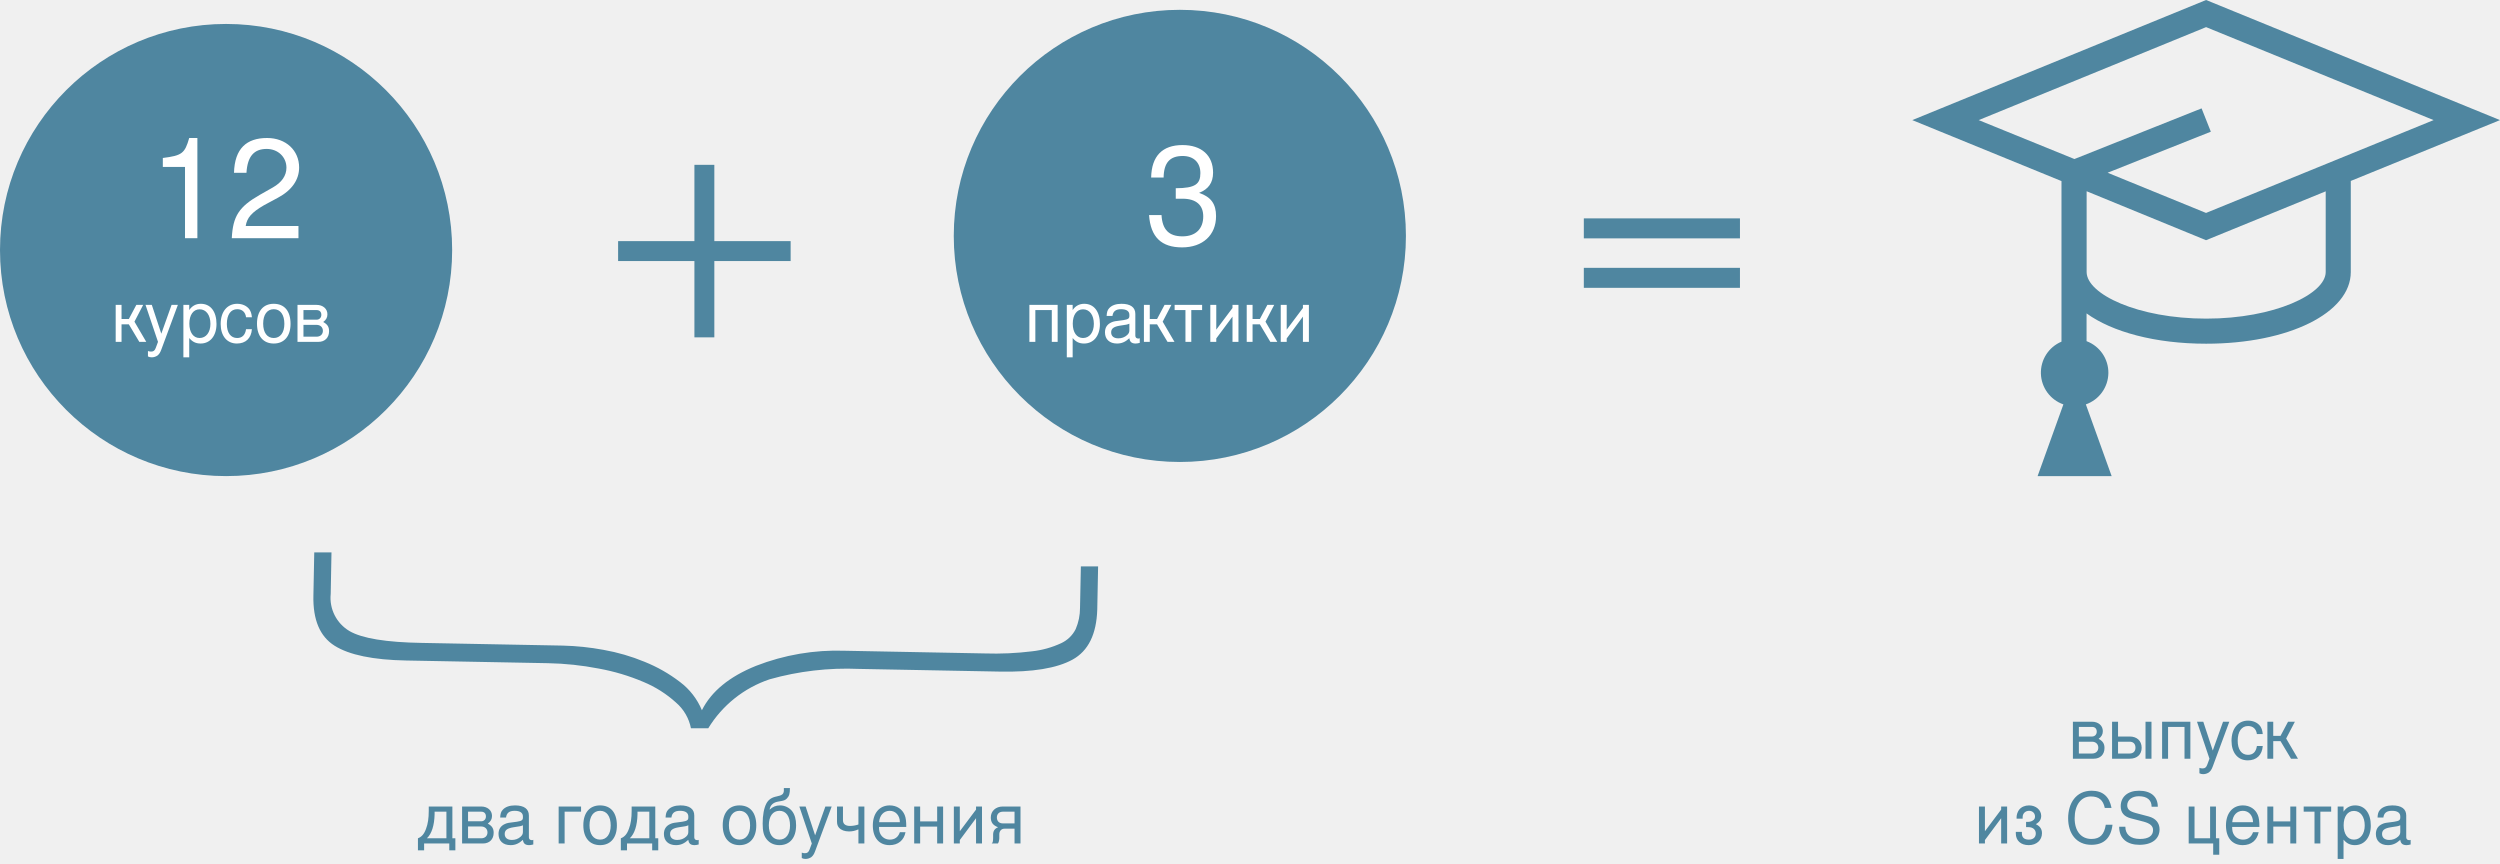
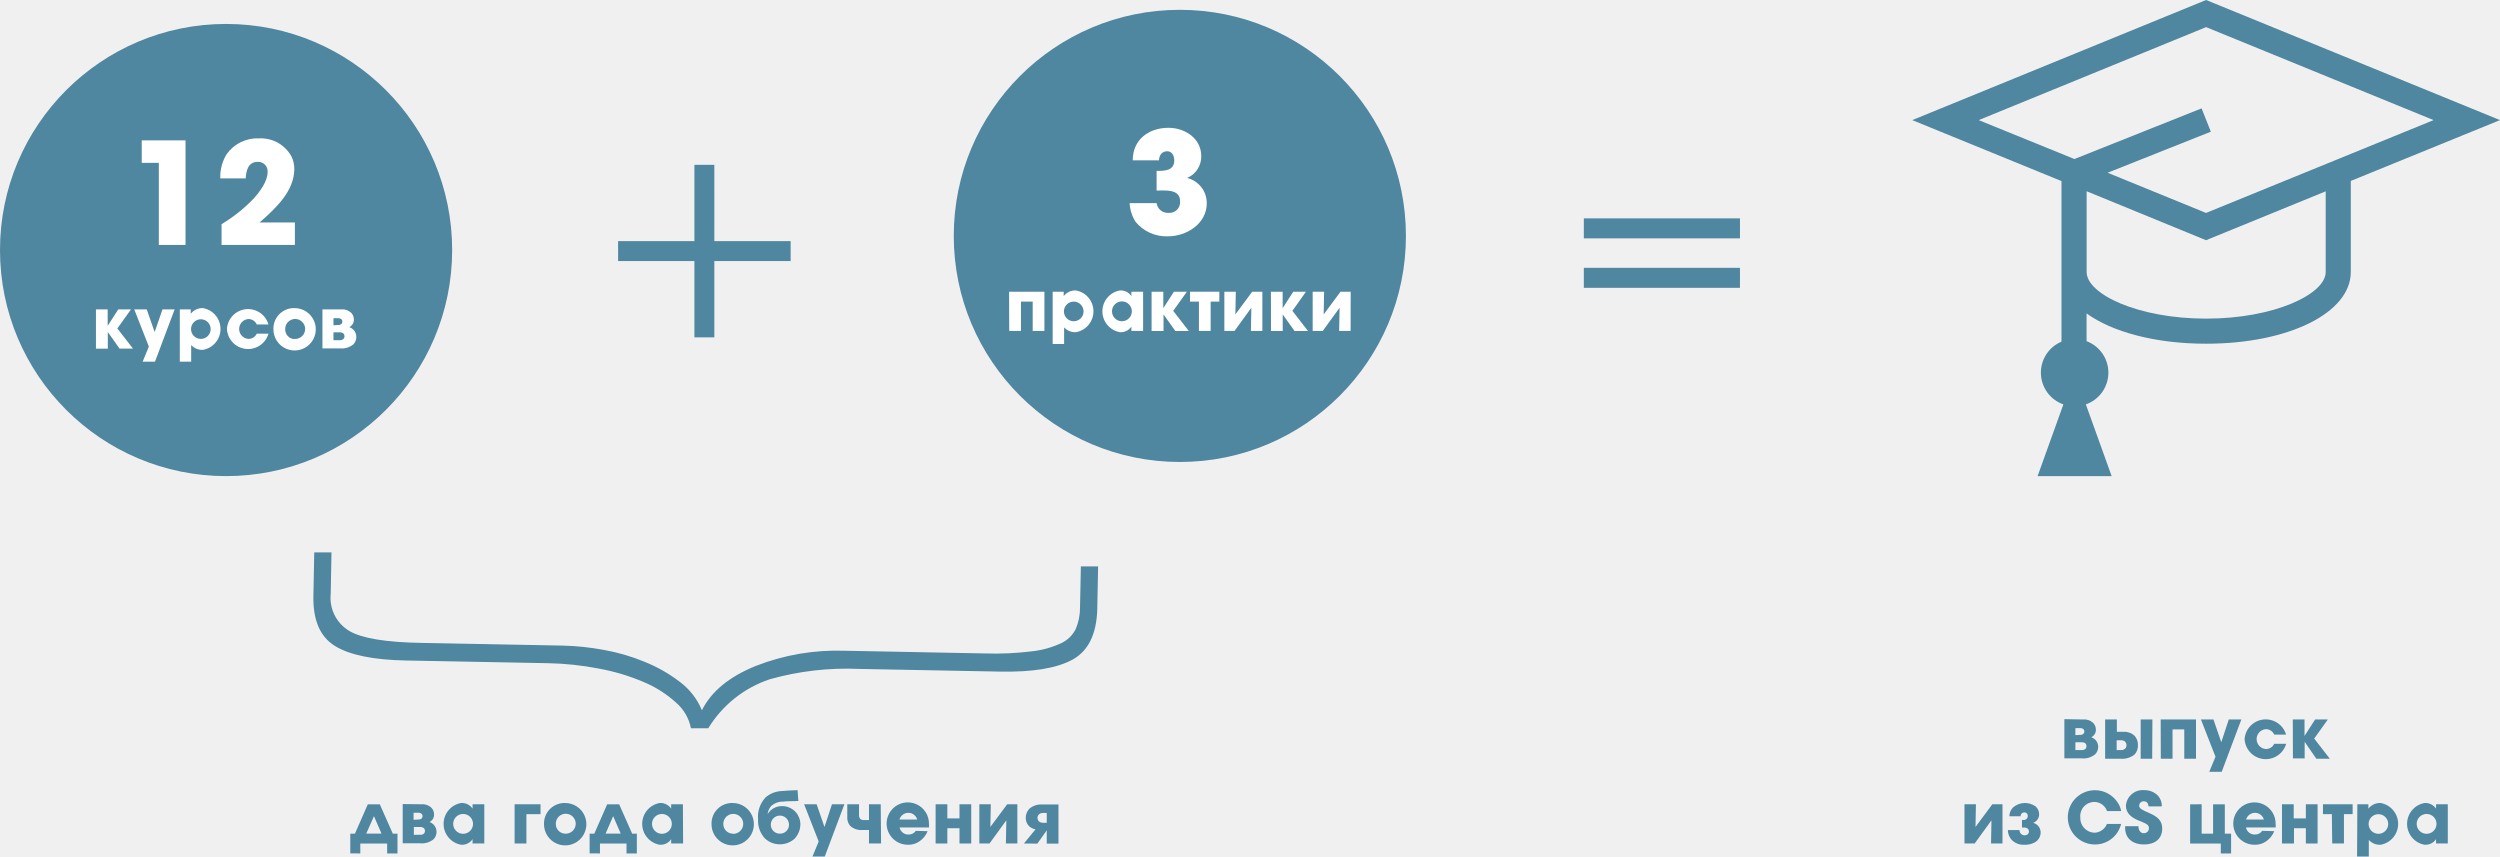
- <svg xmlns="http://www.w3.org/2000/svg" viewBox="0 0 353.86 122.26">
+ <svg xmlns="http://www.w3.org/2000/svg" viewBox="0 0 353.86 121.24">
  <defs>
-     <style>.cls-1,.cls-4{fill:#4f86a0;}.cls-2{font-size:20px;}.cls-2,.cls-3{fill:#fff;}.cls-2,.cls-3,.cls-4{font-family:HelveticaNeue-Medium, Helvetica Neue;}.cls-3,.cls-4{font-size:10px;}</style>
+     <style>.cls-1{fill:#4f86a0;}.cls-2{fill:#fff;}</style>
  </defs>
  <g id="Layer_2" data-name="Layer 2">
    <g id="Текст">
      <path class="cls-1" d="M353.86,17,312.26,0,270.67,17l21.12,8.63V48.36a4.76,4.76,0,0,0,.27,8.88l-3.65,10.15h10.48l-3.65-10.15a4.76,4.76,0,0,0,.1-8.95V44.36c3.63,2.63,9.73,4.29,16.92,4.29,11.67,0,20.48-4.36,20.48-10.15V25.61ZM312.26,3.84,344.46,17,312.25,30.14l-13.93-5.69,14.61-5.81-1.31-3.3-18,7.17L280.07,17ZM329.19,38.5c0,3.11-7.24,6.6-16.92,6.6s-16.92-3.48-16.92-6.6V27.07L312.25,34l16.94-6.92Z" />
      <rect class="cls-1" y="3.39" width="64" height="64" rx="32" ry="32" />
      <rect class="cls-1" x="135" y="1.39" width="64" height="64" rx="32" ry="32" />
      <polygon class="cls-1" points="111.91 34.13 101.11 34.13 101.11 23.33 98.29 23.33 98.29 34.13 87.49 34.13 87.49 36.95 98.29 36.95 98.29 47.75 101.11 47.75 101.11 36.95 111.91 36.95 111.91 34.13" />
      <rect class="cls-1" x="224.18" y="30.91" width="22.1" height="2.83" />
      <rect class="cls-1" x="224.18" y="37.91" width="22.1" height="2.83" />
-       <text class="cls-2" transform="translate(21 33.72)">12</text>
-       <text class="cls-2" transform="translate(162 34.72)">3</text>
-       <text class="cls-3" transform="translate(16 48.39)">курсов</text>
-       <text class="cls-3">
-         <tspan x="145" y="48.39">практики</tspan>
-       </text>
-       <text class="cls-4" transform="translate(59 119.39)">два года обучения</text>
+       <path class="cls-2" d="M22.48,34.67V23.05H20.06V19.87h6.2v14.8Z" />
+       <path class="cls-2" d="M31.36,34.67V31.73a21.83,21.83,0,0,0,4.52-3.6c.86-.94,2-2.46,2-3.78a1.34,1.34,0,0,0-1.4-1.44c-1.36,0-1.64,1.24-1.7,2.34h-3.6a6.14,6.14,0,0,1,.88-3.4,5.3,5.3,0,0,1,4.56-2.26,4.94,4.94,0,0,1,4.66,2.6,4.22,4.22,0,0,1,.38,1.7c0,3.2-2.7,5.66-4.92,7.6h5v3.18Z" />
+       <path class="cls-2" d="M13.58,43.79h1.66v2.33h0l1.5-2.33h1.8l-1.93,2.7,2.21,2.85H16.92L15.26,47h0v2.35H13.58Z" />
+       <path class="cls-2" d="M24.72,43.79l-2.78,7.4H20.19l.88-2.13L19,43.79h1.77L21.89,47h0L23,43.79Z" />
+       <path class="cls-2" d="M25.45,43.79H27v.62h0a2.08,2.08,0,0,1,1.73-.8,3,3,0,0,1,0,5.91,2.11,2.11,0,0,1-1.67-.68v2.35H25.45Zm4.37,2.79a1.39,1.39,0,1,0-2.78,0,1.39,1.39,0,1,0,2.78,0Z" />
+       <path class="cls-2" d="M38,47.23a3,3,0,0,1-5.88-.68A3,3,0,0,1,38,45.93H36.34a1.26,1.26,0,0,0-1.2-.77,1.41,1.41,0,0,0,0,2.81,1.27,1.27,0,0,0,1.2-.74Z" />
+       <path class="cls-2" d="M41.7,43.61a3,3,0,1,1-3,2.95A2.9,2.9,0,0,1,41.7,43.61Zm0,4.36a1.41,1.41,0,1,0-1.33-1.41A1.36,1.36,0,0,0,41.7,48Z" />
+       <path class="cls-2" d="M48.27,43.79a1.83,1.83,0,0,1,1.39.44,1.34,1.34,0,0,1,.43,1,1.15,1.15,0,0,1-.23.73,1.28,1.28,0,0,1-.41.34,1.66,1.66,0,0,1,.57.36,1.5,1.5,0,0,1,0,2.08,2.59,2.59,0,0,1-1.93.57H45.64V43.79ZM47.84,46a.68.68,0,0,0,.5-.16.48.48,0,0,0,.12-.33.46.46,0,0,0-.11-.3.68.68,0,0,0-.51-.17H47.2v1Zm.21,2.15a.76.76,0,0,0,.56-.17.56.56,0,0,0,.15-.4.51.51,0,0,0-.14-.37.79.79,0,0,0-.57-.17H47.2v1.11Z" />
+       <path class="cls-2" d="M165.33,33.45a5.65,5.65,0,0,1-4.62-2.08,5.53,5.53,0,0,1-.82-2.62h3.82a1.61,1.61,0,0,0,1.72,1.38,1.51,1.51,0,0,0,1.6-1.66c0-1.76-2.14-1.5-3.32-1.5V24.19c1.08,0,2.5,0,2.5-1.48,0-.64-.3-1.3-1-1.3s-1.14.52-1.16,1.28h-3.72c0-2.94,2.28-4.6,5.06-4.6,2.34,0,4.64,1.5,4.64,4a3.28,3.28,0,0,1-2,3.1,3.65,3.65,0,0,1,2.78,3.58C170.81,31.67,167.95,33.45,165.33,33.45Z" />
+       <path class="cls-2" d="M142.83,41.29h5v5.55h-1.66V42.69h-1.66v4.15h-1.66Z" />
+       <path class="cls-2" d="M149,41.29h1.56v.62h0a2.08,2.08,0,0,1,1.73-.8,3,3,0,0,1,0,5.91,2.11,2.11,0,0,1-1.67-.68v2.35H149Zm4.37,2.79a1.39,1.39,0,1,0-2.78,0,1.39,1.39,0,1,0,2.78,0Z" />
+       <path class="cls-2" d="M161.8,46.84h-1.66v-.61h0a1.8,1.8,0,0,1-1.62.79,3,3,0,0,1,0-5.91,1.83,1.83,0,0,1,1.62.8h0v-.62h1.66Zm-3-1.37a1.4,1.4,0,0,0,0-2.81,1.4,1.4,0,0,0,0,2.81Z" />
+       <path class="cls-2" d="M163,41.29h1.66v2.33h0l1.5-2.33H168L166.06,44l2.21,2.85h-1.91l-1.67-2.35h0v2.35H163Z" />
+       <path class="cls-2" d="M169.7,42.69h-1.26v-1.4h4.15v1.4h-1.23v4.15H169.7Z" />
+       <path class="cls-2" d="M178.68,46.84h-1.62l.06-3.28-2.38,3.28h-1.44V41.29h1.62l-.06,3.21,2.38-3.21h1.44Z" />
+       <path class="cls-2" d="M179.89,41.29h1.66v2.33h0l1.5-2.33h1.8L182.93,44l2.21,2.85h-1.91l-1.67-2.35h0v2.35h-1.66Z" />
+       <path class="cls-2" d="M191.17,46.84h-1.62l.06-3.28-2.38,3.28H185.8V41.29h1.62l-.06,3.21,2.38-3.21h1.44Z" />
+       <path class="cls-1" d="M49.58,120.79V118h.66l1.82-4.15h1.7L55.6,118h.66v2.8H54.8v-1.4H51v1.4Zm2.26-2.8H54l-1.07-2.47h0Z" />
+       <path class="cls-1" d="M59.62,113.84a1.83,1.83,0,0,1,1.39.44,1.34,1.34,0,0,1,.43,1,1.15,1.15,0,0,1-.23.73,1.28,1.28,0,0,1-.41.34,1.66,1.66,0,0,1,.57.36,1.5,1.5,0,0,1,0,2.08,2.59,2.59,0,0,1-1.93.57H57v-5.55ZM59.19,116a.68.68,0,0,0,.5-.16.48.48,0,0,0,.12-.33.46.46,0,0,0-.11-.3.68.68,0,0,0-.51-.17h-.65v1Zm.21,2.15A.76.76,0,0,0,60,118a.56.56,0,0,0,.15-.4.51.51,0,0,0-.14-.37.79.79,0,0,0-.57-.17h-.86v1.11Z" />
+       <path class="cls-1" d="M68.55,119.39H66.89v-.61h0a1.8,1.8,0,0,1-1.62.79,3,3,0,0,1,0-5.91,1.83,1.83,0,0,1,1.62.8h0v-.62h1.66Zm-3-1.37a1.4,1.4,0,0,0,0-2.81,1.4,1.4,0,0,0,0,2.81Z" />
+       <path class="cls-1" d="M72.84,113.84h3.67v1.4h-2v4.15H72.84Z" />
+       <path class="cls-1" d="M80,113.66a3,3,0,1,1-3,2.95A2.9,2.9,0,0,1,80,113.66ZM80,118a1.41,1.41,0,1,0-1.33-1.41A1.36,1.36,0,0,0,80,118Z" />
+       <path class="cls-1" d="M83.46,120.79V118h.66l1.82-4.15h1.7L89.48,118h.66v2.8H88.68v-1.4H84.92v1.4Zm2.26-2.8h2.14l-1.07-2.47h0Z" />
+       <path class="cls-1" d="M96.69,119.39H95v-.61h0a1.8,1.8,0,0,1-1.62.79,3,3,0,0,1,0-5.91,1.83,1.83,0,0,1,1.62.8h0v-.62h1.66Zm-3-1.37a1.4,1.4,0,0,0,0-2.81,1.4,1.4,0,0,0,0,2.81Z" />
+       <path class="cls-1" d="M103.71,113.66a3,3,0,1,1-3,2.95A2.9,2.9,0,0,1,103.71,113.66Zm0,4.36a1.41,1.41,0,1,0-1.33-1.41A1.36,1.36,0,0,0,103.71,118Z" />
+       <path class="cls-1" d="M113,113.37c-.71.06-1.47,0-2.13.09a2.51,2.51,0,0,0-1.72.63,2.14,2.14,0,0,0-.5,1.14h0a2.36,2.36,0,0,1,2-1.13,2.59,2.59,0,0,1,2,.87,2.65,2.65,0,0,1,.64,1.74,3,3,0,0,1-.82,2,3.12,3.12,0,0,1-4.17,0,3.66,3.66,0,0,1-1-2.73,4,4,0,0,1,1.06-3.11,3.69,3.69,0,0,1,2.28-.9c.64-.06,1.41-.1,2.25-.13ZM110.39,118a1.26,1.26,0,0,0,1.29-1.27,1.29,1.29,0,0,0-2.58,0A1.27,1.27,0,0,0,110.39,118Z" />
+       <path class="cls-1" d="M119.52,113.84l-2.78,7.4H115l.88-2.13-2.06-5.27h1.77l1.11,3.22h0l1.06-3.22Z" />
+       <path class="cls-1" d="M124.71,119.39H123v-1.91h-.88a2.34,2.34,0,0,1-1.77-.57,1.76,1.76,0,0,1-.42-1.31v-1.76h1.66v1.44a.86.86,0,0,0,.15.61.7.7,0,0,0,.54.19H123v-2.24h1.66Z" />
+       <path class="cls-1" d="M131.3,117.65a3.2,3.2,0,0,1-1.13,1.42,2.68,2.68,0,0,1-1.58.5,3,3,0,1,1,2.9-2.89,1.64,1.64,0,0,1,0,.44h-4.16a1.24,1.24,0,0,0,1.3,1,1.18,1.18,0,0,0,1-.52ZM129.83,116a1.31,1.31,0,0,0-2.52,0Z" />
+       <path class="cls-1" d="M132.43,113.84h1.66v2h1.72v-2h1.66v5.55h-1.66v-2.16h-1.72v2.16h-1.66Z" />
+       <path class="cls-1" d="M144,119.39h-1.62l.06-3.28-2.38,3.28h-1.44v-5.55h1.62l-.06,3.21,2.38-3.21H144Z" />
+       <path class="cls-1" d="M144.93,119.39l1.64-2a1.89,1.89,0,0,1-.9-.44,1.61,1.61,0,0,1-.48-1.2,1.84,1.84,0,0,1,.51-1.28,2.56,2.56,0,0,1,1.83-.6h2.29v5.54h-1.66v-1.88l-1.33,1.88Zm2.71-4.32a.79.79,0,0,0-.61.23.7.7,0,0,0,0,.94.88.88,0,0,0,.6.22h.53v-1.39Z" />
      <path class="cls-1" d="M151.82,93.36q-3.34,1.84-10.31,1.7l-19.94-.38a40.17,40.17,0,0,0-12.63,1.47,16.23,16.23,0,0,0-8.69,6.93l-2.45,0a6.44,6.44,0,0,0-2.13-3.65,16,16,0,0,0-4.6-2.91,29.83,29.83,0,0,0-6.33-1.89,41.76,41.76,0,0,0-7.2-.76l-20.06-.38q-7-.13-10.12-2.09t-3-7.1l.12-6.11,2.44,0-.11,5.87a5.46,5.46,0,0,0,2.65,5.26Q52.13,90.88,59.72,91l19.94.38a36.28,36.28,0,0,1,5.75.6,28.06,28.06,0,0,1,5.84,1.7,21.27,21.27,0,0,1,5,2.85,9.62,9.62,0,0,1,3.1,4q2-4,7.65-6.28a31.54,31.54,0,0,1,12.58-2.14l19.82.38a43,43,0,0,0,6.68-.3,13.25,13.25,0,0,0,4.12-1.15,4.32,4.32,0,0,0,2.06-2,7.55,7.55,0,0,0,.61-3l.12-5.87,2.44,0-.12,6.11Q155.15,91.52,151.82,93.36Z" />
-       <text class="cls-4" transform="translate(292.83 107.39)">выпуск <tspan x="-13.53" y="12">из CS центра</tspan>
-       </text>
+       <path class="cls-1" d="M294.84,101.84a1.83,1.83,0,0,1,1.39.44,1.34,1.34,0,0,1,.43,1,1.15,1.15,0,0,1-.23.73,1.27,1.27,0,0,1-.41.34,1.65,1.65,0,0,1,.57.36,1.47,1.47,0,0,1,.4,1,1.48,1.48,0,0,1-.44,1.06,2.59,2.59,0,0,1-1.93.57H292.2v-5.55Zm-.43,2.18a.68.68,0,0,0,.5-.16.48.48,0,0,0,.12-.33.47.47,0,0,0-.11-.3.68.68,0,0,0-.51-.17h-.65v1Zm.21,2.15a.76.76,0,0,0,.56-.17.56.56,0,0,0,.15-.4.52.52,0,0,0-.14-.37.8.8,0,0,0-.57-.17h-.86v1.11Z" />
+       <path class="cls-1" d="M300.56,103.58a2.14,2.14,0,0,1,1.57.56,1.87,1.87,0,0,1,.48,1.34,1.81,1.81,0,0,1-.48,1.32,2.77,2.77,0,0,1-2,.59h-2.16v-5.55h1.66v1.74Zm-.37,2.59a.83.83,0,0,0,.61-.2.68.68,0,0,0,.19-.47.72.72,0,0,0-.2-.53.84.84,0,0,0-.58-.19h-.61v1.39Zm4.44,1.22H303v-5.55h1.66Z" />
+       <path class="cls-1" d="M305.83,101.84h5v5.55h-1.66v-4.15h-1.66v4.15h-1.66Z" />
+       <path class="cls-1" d="M317.25,101.84l-2.78,7.4h-1.76l.88-2.13-2.06-5.27h1.77l1.11,3.22h0l1.06-3.22Z" />
+       <path class="cls-1" d="M323.59,105.28a3,3,0,0,1-5.88-.68,3,3,0,0,1,5.87-.62H321.9a1.26,1.26,0,0,0-1.2-.77,1.41,1.41,0,0,0,0,2.81,1.27,1.27,0,0,0,1.2-.74Z" />
+       <path class="cls-1" d="M324.53,101.84h1.66v2.33h0l1.5-2.33h1.8l-1.93,2.7,2.21,2.85h-1.91L326.21,105h0v2.35h-1.66Z" />
+       <path class="cls-1" d="M283.44,119.39h-1.62l.06-3.28-2.38,3.28h-1.44v-5.55h1.62l-.06,3.21,2.38-3.21h1.44Z" />
+       <path class="cls-1" d="M286.37,116.07a.64.64,0,0,0,.49-.17.57.57,0,0,0,.16-.42.5.5,0,0,0-.14-.36.47.47,0,0,0-.34-.13.51.51,0,0,0-.53.55h-1.6a1.85,1.85,0,0,1,.52-1.25,2.59,2.59,0,0,1,3.21-.14,1.5,1.5,0,0,1,.49,1.16,1.3,1.3,0,0,1-.85,1.16,1.4,1.4,0,0,1,1.06,1.33,1.6,1.6,0,0,1-.79,1.41,2.79,2.79,0,0,1-1.55.36,2.32,2.32,0,0,1-1.76-.69,2.07,2.07,0,0,1-.54-1.39h1.65a.72.72,0,0,0,1.17.59.51.51,0,0,0,.16-.39.52.52,0,0,0-.17-.4.83.83,0,0,0-.58-.16h-.23v-1.06Z" />
+       <path class="cls-1" d="M296.5,119.53a3.84,3.84,0,1,1,3.24-5.94,3.14,3.14,0,0,1,.5,1.21h-2a1.92,1.92,0,0,0-1.79-1.29,2,2,0,0,0-2,2.16,2.08,2.08,0,0,0,2,2.2,2,2,0,0,0,1.78-1.25h2A3.79,3.79,0,0,1,296.5,119.53Z" />
+       <path class="cls-1" d="M303.47,119.53c-1.49,0-2.67-.77-2.67-2.35v-.24h1.88c0,.48.22,1,.77,1a.71.71,0,0,0,.72-.71c0-.48-.4-.64-.79-.81l-.66-.28c-1-.4-1.81-1-1.81-2.12a2.39,2.39,0,0,1,2.59-2.18,2.64,2.64,0,0,1,2,.84,2.17,2.17,0,0,1,.49,1.46h-1.87c-.06-.41-.2-.72-.68-.72a.62.62,0,0,0-.65.58.54.54,0,0,0,.07.31c.18.3,1.15.68,1.46.82,1,.45,1.73,1,1.73,2.12C306.05,118.81,304.93,119.53,303.47,119.53Z" />
+       <path class="cls-1" d="M311.63,113.84V118h1.62v-4.15h1.66V118h.89v2.8h-1.46v-1.4H310v-5.55Z" />
+       <path class="cls-1" d="M321.91,117.65a3.2,3.2,0,0,1-1.13,1.42,2.67,2.67,0,0,1-1.58.5,3,3,0,1,1,2.9-2.89,1.61,1.61,0,0,1,0,.44H317.9a1.24,1.24,0,0,0,1.3,1,1.18,1.18,0,0,0,1-.52ZM320.44,116a1.31,1.31,0,0,0-2.52,0Z" />
+       <path class="cls-1" d="M323,113.84h1.66v2h1.72v-2h1.66v5.55h-1.66v-2.16H324.7v2.16H323Z" />
+       <path class="cls-1" d="M330.06,115.24H328.8v-1.4H333v1.4h-1.23v4.15h-1.66Z" />
+       <path class="cls-1" d="M333.67,113.84h1.56v.62h0a2.08,2.08,0,0,1,1.73-.8,3,3,0,0,1,0,5.91,2.11,2.11,0,0,1-1.67-.68v2.35h-1.66Zm4.37,2.79a1.39,1.39,0,1,0-2.78,0,1.39,1.39,0,1,0,2.78,0Z" />
+       <path class="cls-1" d="M346.47,119.39h-1.66v-.61h0a1.8,1.8,0,0,1-1.62.79,3,3,0,0,1,0-5.91,1.83,1.83,0,0,1,1.62.8h0v-.62h1.66Zm-3-1.37a1.4,1.4,0,0,0,0-2.81,1.4,1.4,0,0,0,0,2.81Z" />
    </g>
  </g>
</svg>
